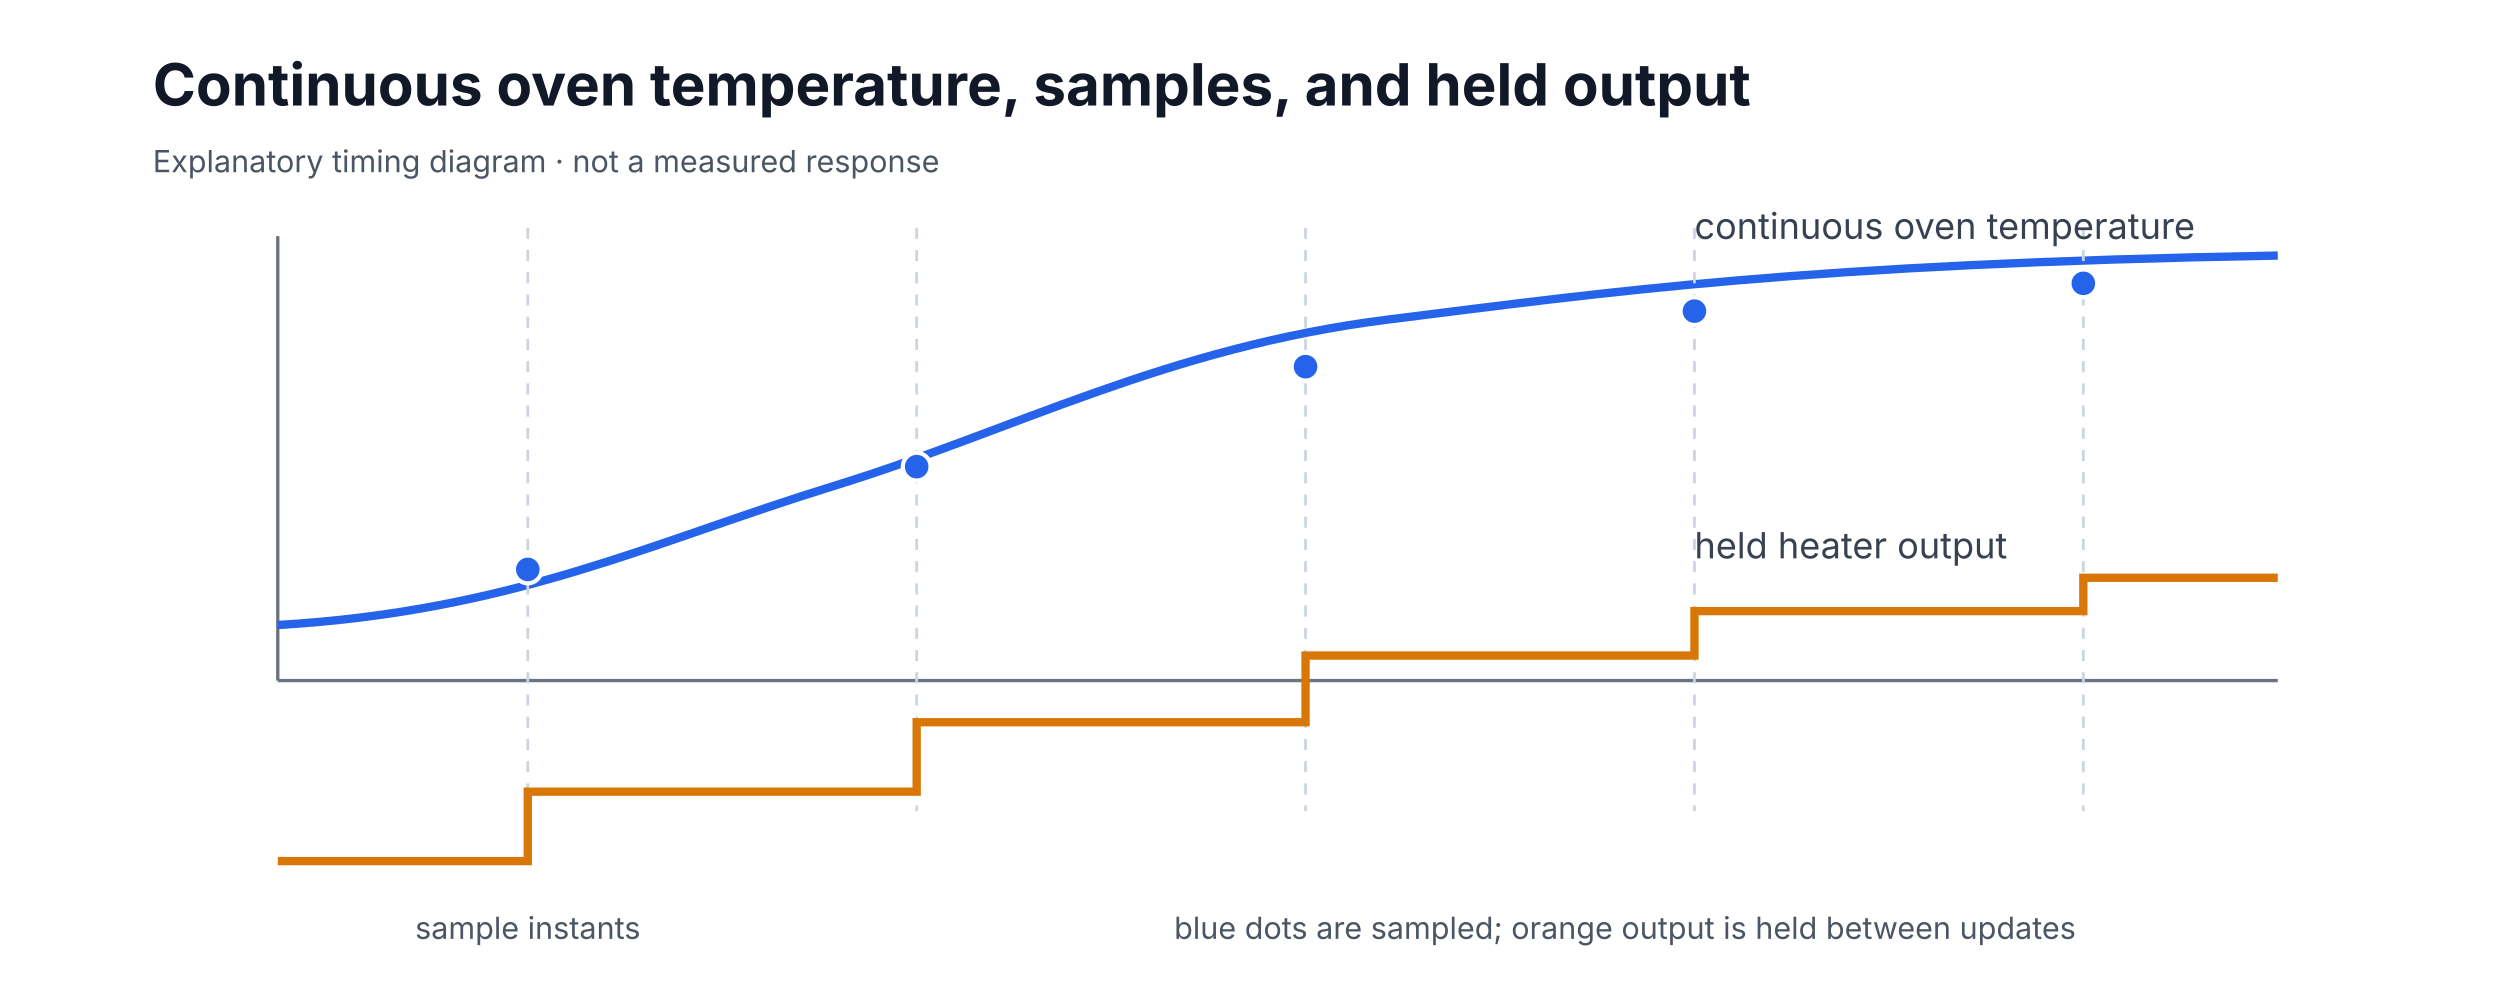
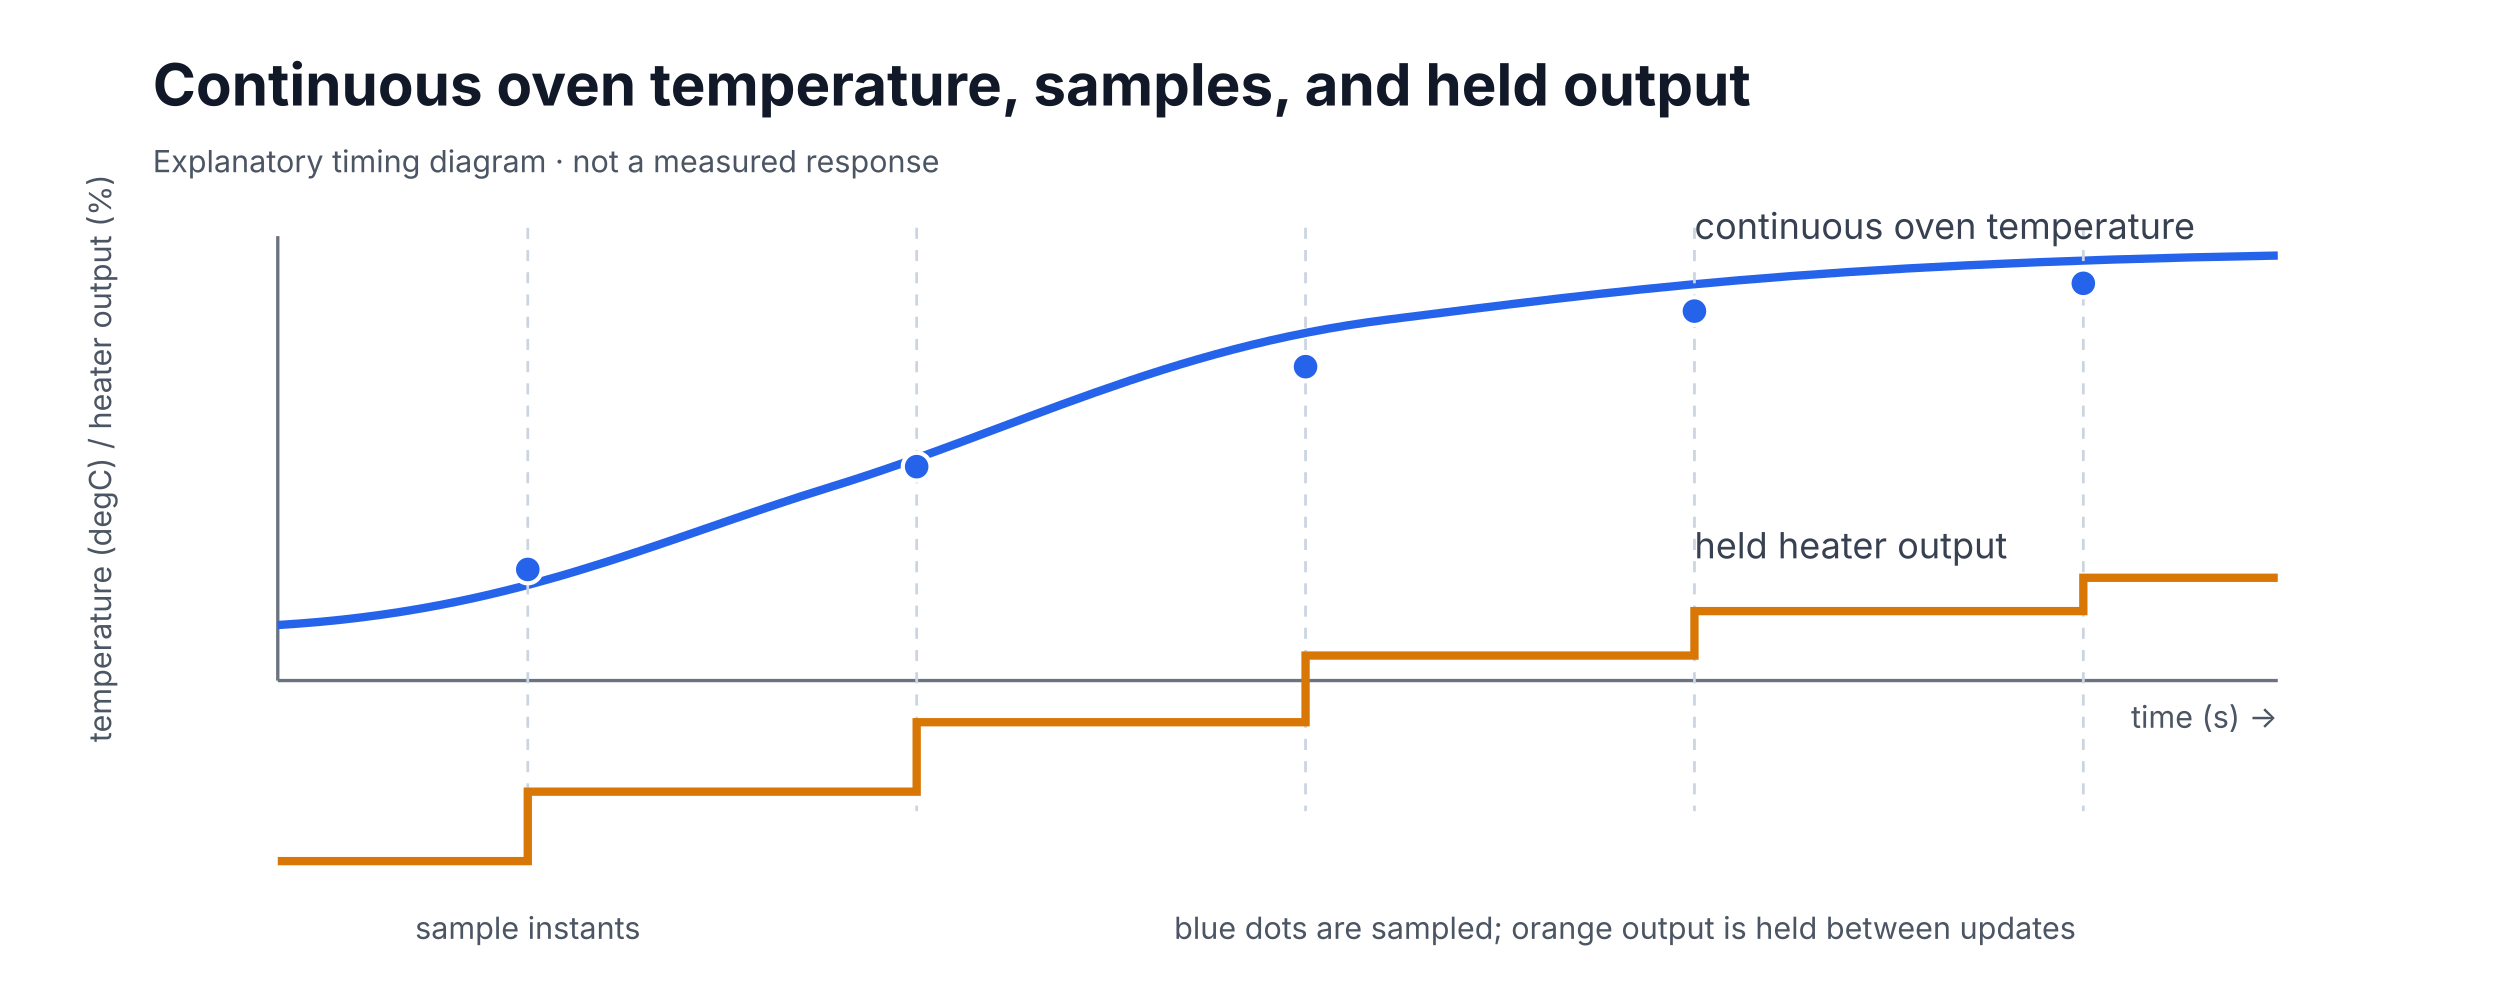
<svg xmlns="http://www.w3.org/2000/svg" width="900" height="360" viewBox="0 0 900 360">
  <style>svg{forced-color-adjust:none;background:#fff;font-family:system-ui,-apple-system,"Segoe UI",sans-serif}.title{font-size:21px;font-weight:700;fill:#111827}.label{font-size:13px;fill:#374151}.small{font-size:11px;fill:#4b5563}.guide{stroke:#cbd5e1;stroke-width:1;stroke-dasharray:4 4}.axis{stroke:#6b7280;stroke-width:1.2}.continuous{fill:none;stroke:#2563eb;stroke-width:3}.held{fill:none;stroke:#d97706;stroke-width:3}.sample{fill:#2563eb;stroke:#fff;stroke-width:1.5}</style>
  <rect width="900" height="360" fill="#ffffff" />
  <text x="55" y="38" class="title">Continuous oven temperature, samples, and held output</text>
  <text x="55" y="62" class="small">Explanatory timing diagram · not a measured response</text>
  <line x1="100" y1="245" x2="820" y2="245" class="axis" />
  <line x1="100" y1="85" x2="100" y2="245" class="axis" />
  <path d="M100 225 C185 220 235 195 300 175 S420 125 500 115 S650 95 820 92" class="continuous" />
  <line x1="190" y1="82" x2="190" y2="292" class="guide" />
  <circle cx="190" cy="205" r="5" class="sample" />
  <line x1="330" y1="82" x2="330" y2="292" class="guide" />
  <circle cx="330" cy="168" r="5" class="sample" />
  <line x1="470" y1="82" x2="470" y2="292" class="guide" />
  <circle cx="470" cy="132" r="5" class="sample" />
  <line x1="610" y1="82" x2="610" y2="292" class="guide" />
  <circle cx="610" cy="112" r="5" class="sample" />
  <line x1="750" y1="82" x2="750" y2="292" class="guide" />
  <circle cx="750" cy="102" r="5" class="sample" />
  <path d="M100 310 H190 V285 H330 V260 H470 V236 H610 V220 H750 V208 H820" class="held" />
  <text x="610" y="86" class="label" fill="#2563eb">continuous oven temperature</text>
  <text x="610" y="201" class="label" fill="#d97706">held heater output</text>
  <text x="190" y="338" class="small" text-anchor="middle">sample instants</text>
  <text x="585" y="338" class="small" text-anchor="middle">blue dots are sampled; orange output is held between updates</text>
+   <text x="820" y="262" class="small" text-anchor="end">time (s) →</text>
+   <text x="40" y="165" class="small" text-anchor="middle" transform="rotate(-90 40 165)">temperature (degC) / heater output (%)</text>
</svg>
